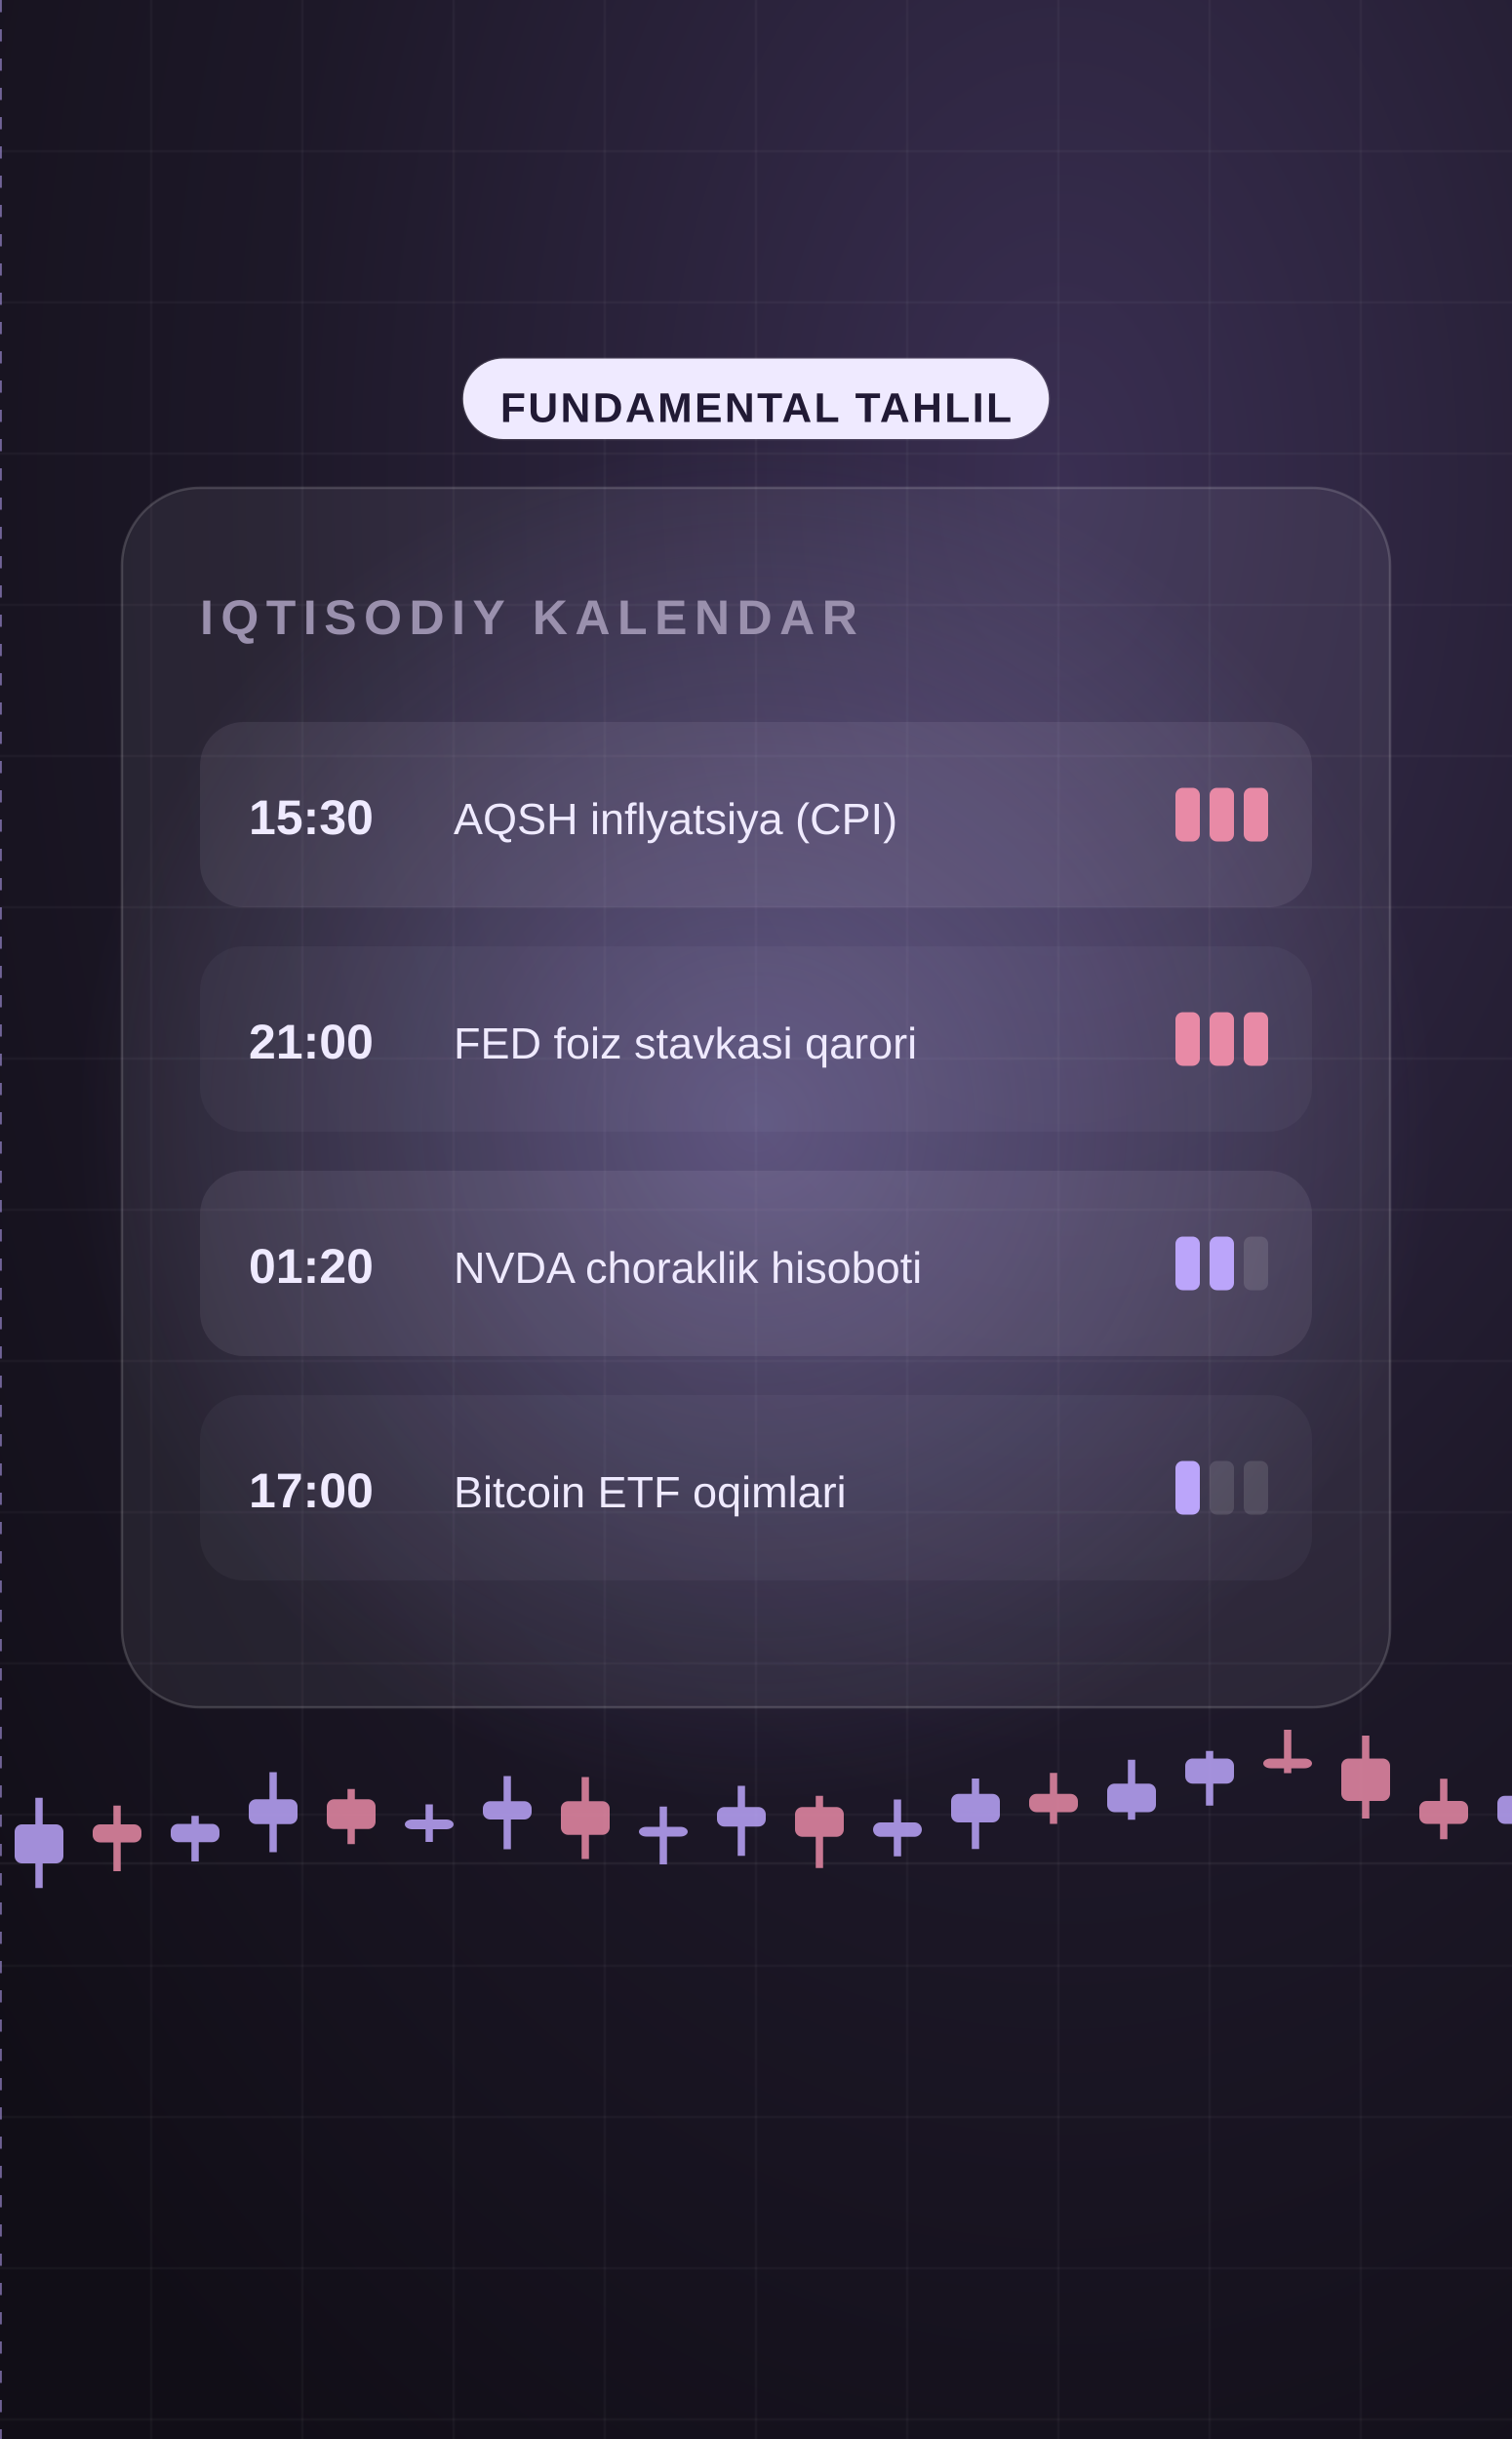
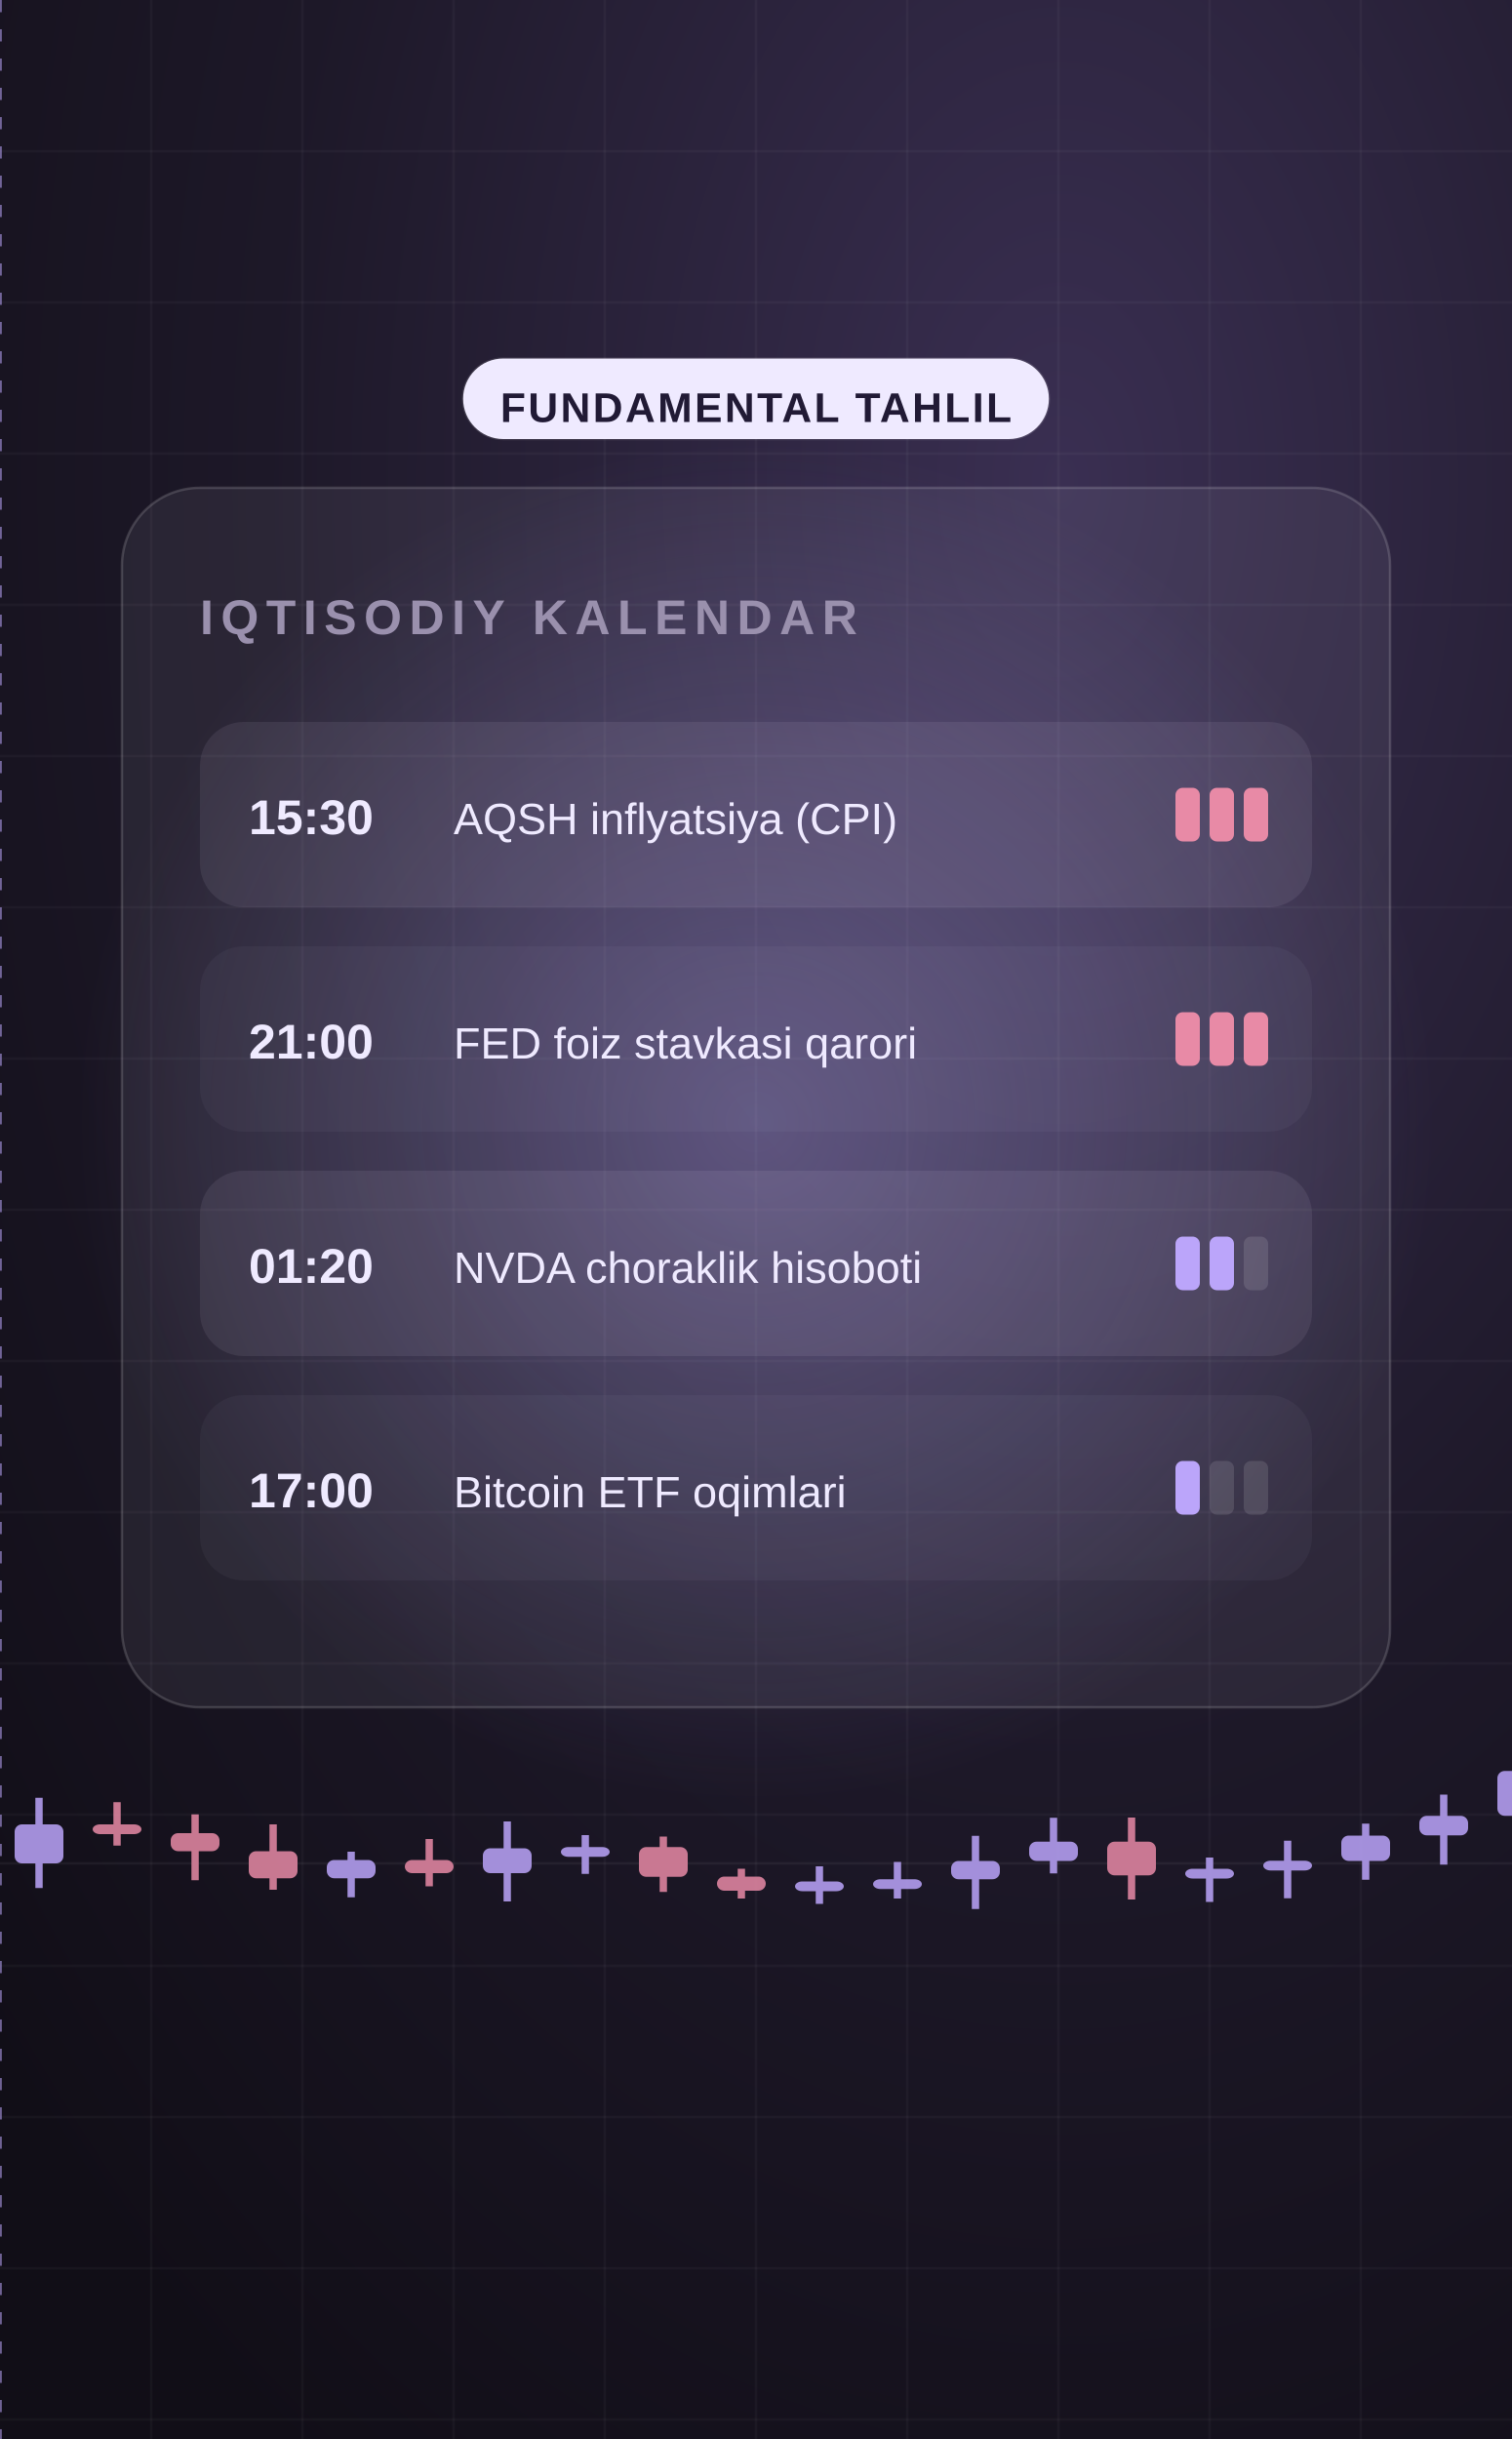
<svg xmlns="http://www.w3.org/2000/svg" width="620" height="1000" viewBox="0 0 620 1000">
  <style>
text{font-family:Arial,Helvetica,"Liberation Sans",sans-serif}
@keyframes grow{from{transform:scaleY(.05);opacity:0}to{transform:none;opacity:1}}
@keyframes live{0%,100%{transform:none}50%{transform:scaleY(1.4)}}
@keyframes flo{0%,100%{transform:translateY(0)}50%{transform:translateY(-6px)}}
@keyframes br{0%,100%{opacity:.7;transform:scale(1)}50%{opacity:1;transform:scale(1.1)}}
@keyframes march{to{stroke-dashoffset:-60}}
@keyframes draw{0%{stroke-dashoffset:1;opacity:1}38%{stroke-dashoffset:0}86%{stroke-dashoffset:0;opacity:1}96%{opacity:0}100%{stroke-dashoffset:1;opacity:0}}
@keyframes bob{0%,100%{transform:none}50%{transform:scaleY(.72)}}
@keyframes dp{0%,100%{transform:scale(1)}50%{transform:scale(1.18)}}
@keyframes hl{0%,100%{opacity:.35}50%{opacity:1}}
@keyframes rin{from{opacity:0;transform:translateX(-18px)}to{opacity:1;transform:none}}
@keyframes bobx{0%,100%{transform:none}50%{transform:scaleX(.78)}}
.row{animation:rin .8s cubic-bezier(.2,.8,.2,1) both}
.barx{transform-box:fill-box;animation:bobx 2.6s ease-in-out infinite}
.cd,.bar,.dot,.glow{transform-box:fill-box}
- @keyframes tick{0%,100%{transform:scaleY(1)}35%{transform:scaleY(var(--a,.7))}70%{transform:scaleY(var(--b,1.12))}}
- .cd{transform-origin:50% 55%;animation:grow .7s cubic-bezier(.2,.8,.2,1) both,tick 2s ease-in-out infinite}
+ @keyframes form{0%{transform:scaleY(0);opacity:0}2%{opacity:1}9%{transform:scaleY(1);opacity:1}88%{transform:scaleY(1);opacity:1}96%,100%{transform:scaleY(1);opacity:0}}
+ .cd{animation:form 9s cubic-bezier(.25,.8,.25,1) infinite both}
@keyframes stream{to{transform:translateX(-640px)}}
.stream{animation:stream 8s linear infinite}
- .cd.live{transform-origin:50% 50%;animation:grow .7s cubic-bezier(.2,.8,.2,1) both,live .9s ease-in-out infinite}
@keyframes scan{from{transform:translateX(-90px)}to{transform:translateX(710px)}}
.scan{animation:scan 6.5s cubic-bezier(.45,0,.55,1) infinite}
.chip{animation:flo 4.5s ease-in-out infinite}
.glow{transform-origin:50% 50%;animation:br 6s ease-in-out infinite}
.dash{animation:march 3.2s linear infinite}
.draw{stroke-dasharray:1;stroke-dashoffset:1;animation:draw 8s cubic-bezier(.4,0,.2,1) .3s infinite}
.bar{transform-origin:50% 100%;animation:bob 2.4s ease-in-out infinite}
.dot{transform-origin:50% 50%;animation:dp 2.2s ease-in-out infinite}
.hl{animation:hl 2.2s ease-in-out infinite}
@media (prefers-reduced-motion:reduce){*{animation:none!important}.draw{stroke-dasharray:none;stroke-dashoffset:0}.scan,.mdot{display:none}}
</style>
  <defs>
    <radialGradient id="bg" cx="70%" cy="20%" r="95%">
      <stop offset="0" stop-color="#3a2f52" />
      <stop offset=".55" stop-color="#1d1828" />
      <stop offset="1" stop-color="#110e17" />
    </radialGradient>
    <radialGradient id="glow" cx="50%" cy="50%" r="50%">
      <stop offset="0" stop-color="#a697eb" stop-opacity=".35" />
      <stop offset="1" stop-color="#a697eb" stop-opacity="0" />
    </radialGradient>
    <linearGradient id="scanG" x1="0" y1="0" x2="1" y2="0">
      <stop offset="0" stop-color="#bba5fa" stop-opacity="0" />
      <stop offset="1" stop-color="#bba5fa" stop-opacity=".2" />
    </linearGradient>
    <linearGradient id="fadeUp" x1="0" y1="0" x2="0" y2="1">
      <stop offset="0" stop-color="#bba5fa" stop-opacity=".35" />
      <stop offset="1" stop-color="#bba5fa" stop-opacity="0" />
    </linearGradient>
  </defs>
  <rect width="620" height="1000" fill="url(#bg)" />
  <line x1="62" y1="0" x2="62" y2="1000" stroke="#fff" stroke-opacity=".035" />
  <line x1="124" y1="0" x2="124" y2="1000" stroke="#fff" stroke-opacity=".035" />
  <line x1="186" y1="0" x2="186" y2="1000" stroke="#fff" stroke-opacity=".035" />
  <line x1="248" y1="0" x2="248" y2="1000" stroke="#fff" stroke-opacity=".035" />
  <line x1="310" y1="0" x2="310" y2="1000" stroke="#fff" stroke-opacity=".035" />
  <line x1="372" y1="0" x2="372" y2="1000" stroke="#fff" stroke-opacity=".035" />
  <line x1="434" y1="0" x2="434" y2="1000" stroke="#fff" stroke-opacity=".035" />
  <line x1="496" y1="0" x2="496" y2="1000" stroke="#fff" stroke-opacity=".035" />
  <line x1="558" y1="0" x2="558" y2="1000" stroke="#fff" stroke-opacity=".035" />
  <line x1="0" y1="62" x2="620" y2="62" stroke="#fff" stroke-opacity=".035" />
  <line x1="0" y1="124" x2="620" y2="124" stroke="#fff" stroke-opacity=".035" />
  <line x1="0" y1="186" x2="620" y2="186" stroke="#fff" stroke-opacity=".035" />
  <line x1="0" y1="248" x2="620" y2="248" stroke="#fff" stroke-opacity=".035" />
  <line x1="0" y1="310" x2="620" y2="310" stroke="#fff" stroke-opacity=".035" />
  <line x1="0" y1="372" x2="620" y2="372" stroke="#fff" stroke-opacity=".035" />
  <line x1="0" y1="434" x2="620" y2="434" stroke="#fff" stroke-opacity=".035" />
  <line x1="0" y1="496" x2="620" y2="496" stroke="#fff" stroke-opacity=".035" />
  <line x1="0" y1="558" x2="620" y2="558" stroke="#fff" stroke-opacity=".035" />
  <line x1="0" y1="620" x2="620" y2="620" stroke="#fff" stroke-opacity=".035" />
  <line x1="0" y1="682" x2="620" y2="682" stroke="#fff" stroke-opacity=".035" />
  <line x1="0" y1="744" x2="620" y2="744" stroke="#fff" stroke-opacity=".035" />
  <line x1="0" y1="806" x2="620" y2="806" stroke="#fff" stroke-opacity=".035" />
  <line x1="0" y1="868" x2="620" y2="868" stroke="#fff" stroke-opacity=".035" />
  <line x1="0" y1="930" x2="620" y2="930" stroke="#fff" stroke-opacity=".035" />
  <line x1="0" y1="992" x2="620" y2="992" stroke="#fff" stroke-opacity=".035" />
  <circle class="glow" cx="310" cy="460" r="280" fill="url(#glow)" />
  <g transform="translate(50 200)">
    <rect width="520" height="500" rx="32" fill="#efeaff" fill-opacity=".07" stroke="#fff" stroke-opacity=".16" />
    <text x="32" y="60" font-size="20" font-weight="700" fill="#9a90ad" letter-spacing="3">IQTISODIY KALENDAR</text>
    <g transform="translate(32 96)">
      <g class="row" style="animation-delay:200ms">
        <rect width="456" height="76" rx="18" fill="#efeaff" fill-opacity="0.08" />
        <text x="20" y="46" font-size="20" font-weight="800" fill="#efeaff">15:30</text>
        <text x="104" y="46" font-size="18" fill="#efeaff">AQSH inflyatsiya (CPI)</text>
        <g transform="translate(400 27)">
          <rect class="hl" style="animation-delay:-0s" x="0" y="0" width="10" height="22" rx="3" fill="#e88aa6" fill-opacity="1" />
          <rect class="hl" style="animation-delay:-0.3s" x="14" y="0" width="10" height="22" rx="3" fill="#e88aa6" fill-opacity="1" />
          <rect class="hl" style="animation-delay:-0.6s" x="28" y="0" width="10" height="22" rx="3" fill="#e88aa6" fill-opacity="1" />
        </g>
      </g>
    </g>
    <g transform="translate(32 188)">
      <g class="row" style="animation-delay:340ms">
        <rect width="456" height="76" rx="18" fill="#efeaff" fill-opacity="0.04" />
        <text x="20" y="46" font-size="20" font-weight="800" fill="#efeaff">21:00</text>
        <text x="104" y="46" font-size="18" fill="#efeaff">FED foiz stavkasi qarori</text>
        <g transform="translate(400 27)">
          <rect class="hl" style="animation-delay:-0s" x="0" y="0" width="10" height="22" rx="3" fill="#e88aa6" fill-opacity="1" />
          <rect class="hl" style="animation-delay:-0.3s" x="14" y="0" width="10" height="22" rx="3" fill="#e88aa6" fill-opacity="1" />
          <rect class="hl" style="animation-delay:-0.6s" x="28" y="0" width="10" height="22" rx="3" fill="#e88aa6" fill-opacity="1" />
        </g>
      </g>
    </g>
    <g transform="translate(32 280)">
      <g class="row" style="animation-delay:480ms">
        <rect width="456" height="76" rx="18" fill="#efeaff" fill-opacity="0.08" />
        <text x="20" y="46" font-size="20" font-weight="800" fill="#efeaff">01:20</text>
        <text x="104" y="46" font-size="18" fill="#efeaff">NVDA choraklik hisoboti</text>
        <g transform="translate(400 27)">
          <rect class="hl" style="animation-delay:-0s" x="0" y="0" width="10" height="22" rx="3" fill="#bba5fa" fill-opacity="1" />
          <rect class="hl" style="animation-delay:-0.3s" x="14" y="0" width="10" height="22" rx="3" fill="#bba5fa" fill-opacity="1" />
          <rect class="" style="animation-delay:-0.6s" x="28" y="0" width="10" height="22" rx="3" fill="#fff" fill-opacity="0.12" />
        </g>
      </g>
    </g>
    <g transform="translate(32 372)">
      <g class="row" style="animation-delay:620ms">
        <rect width="456" height="76" rx="18" fill="#efeaff" fill-opacity="0.04" />
        <text x="20" y="46" font-size="20" font-weight="800" fill="#efeaff">17:00</text>
        <text x="104" y="46" font-size="18" fill="#efeaff">Bitcoin ETF oqimlari</text>
        <g transform="translate(400 27)">
          <rect class="hl" style="animation-delay:-0s" x="0" y="0" width="10" height="22" rx="3" fill="#bba5fa" fill-opacity="1" />
          <rect class="" style="animation-delay:-0.3s" x="14" y="0" width="10" height="22" rx="3" fill="#fff" fill-opacity="0.12" />
          <rect class="" style="animation-delay:-0.6s" x="28" y="0" width="10" height="22" rx="3" fill="#fff" fill-opacity="0.12" />
        </g>
      </g>
    </g>
  </g>
  <g class="chip" style="animation-delay:-0s">
    <rect x="189.9" y="147" width="240.2" height="33" rx="16.5" fill="#efeaff" stroke="#fff" stroke-opacity=".12" />
    <text x="310" y="173" text-anchor="middle" font-size="17" font-weight="700" fill="#211a35" letter-spacing="1">FUNDAMENTAL TAHLIL</text>
  </g>
  <g transform="translate(0 709)" opacity=".85">
    <line x1="0" x2="1240" y1="55" y2="55" stroke="#fff" stroke-opacity=".06" />
    <g class="stream">
-       <g class="cd" style="--a:0.48;--b:1.35;animation-duration:.7s,0.62s;animation-delay:300ms,0ms">
+       <g>
        <line x1="16" x2="16" y1="28.1" y2="65.1" stroke="#bba5fa" stroke-width="3" />
        <rect x="6" y="39.0" width="20" height="16.0" rx="3" fill="#bba5fa" />
      </g>
-       <g class="cd" style="--a:0.54;--b:1.40;animation-duration:.7s,0.60s;animation-delay:330ms,173ms">
-         <line x1="48" x2="48" y1="31.3" y2="58.2" stroke="#e88aa6" stroke-width="3" />
-         <rect x="38" y="39.0" width="20" height="7.4" rx="3" fill="#e88aa6" />
-       </g>
-       <g class="cd" style="--a:0.49;--b:1.34;animation-duration:.7s,0.65s;animation-delay:360ms,346ms">
-         <line x1="80" x2="80" y1="35.5" y2="54.2" stroke="#bba5fa" stroke-width="3" />
-         <rect x="70" y="38.8" width="20" height="7.5" rx="3" fill="#bba5fa" />
-       </g>
-       <g class="cd" style="--a:0.45;--b:1.25;animation-duration:.7s,0.95s;animation-delay:390ms,519ms">
-         <line x1="112" x2="112" y1="17.6" y2="50.4" stroke="#bba5fa" stroke-width="3" />
-         <rect x="102" y="28.7" width="20" height="10.2" rx="3" fill="#bba5fa" />
-       </g>
-       <g class="cd" style="--a:0.50;--b:1.21;animation-duration:.7s,0.51s;animation-delay:420ms,692ms">
-         <line x1="144" x2="144" y1="24.5" y2="47.1" stroke="#e88aa6" stroke-width="3" />
-         <rect x="134" y="28.7" width="20" height="12.2" rx="3" fill="#e88aa6" />
-       </g>
-       <g class="cd" style="--a:0.44;--b:1.30;animation-duration:.7s,0.74s;animation-delay:450ms,65ms">
-         <line x1="176" x2="176" y1="30.8" y2="46.2" stroke="#bba5fa" stroke-width="3" />
-         <rect x="166" y="37.0" width="20" height="4.0" rx="3" fill="#bba5fa" />
-       </g>
-       <g class="cd" style="--a:0.39;--b:1.37;animation-duration:.7s,0.63s;animation-delay:480ms,238ms">
-         <line x1="208" x2="208" y1="19.2" y2="49.2" stroke="#bba5fa" stroke-width="3" />
-         <rect x="198" y="29.5" width="20" height="7.5" rx="3" fill="#bba5fa" />
-       </g>
-       <g class="cd" style="--a:0.43;--b:1.24;animation-duration:.7s,0.98s;animation-delay:510ms,411ms">
-         <line x1="240" x2="240" y1="19.6" y2="53.2" stroke="#e88aa6" stroke-width="3" />
-         <rect x="230" y="29.5" width="20" height="13.8" rx="3" fill="#e88aa6" />
-       </g>
-       <g class="cd" style="--a:0.37;--b:1.25;animation-duration:.7s,0.78s;animation-delay:540ms,584ms">
-         <line x1="272" x2="272" y1="31.7" y2="55.4" stroke="#bba5fa" stroke-width="3" />
-         <rect x="262" y="40.0" width="20" height="4.0" rx="3" fill="#bba5fa" />
-       </g>
-       <g class="cd" style="--a:0.30;--b:1.22;animation-duration:.7s,0.86s;animation-delay:570ms,757ms">
-         <line x1="304" x2="304" y1="23.2" y2="51.9" stroke="#bba5fa" stroke-width="3" />
-         <rect x="294" y="31.9" width="20" height="8.0" rx="3" fill="#bba5fa" />
-       </g>
-       <g class="cd" style="--a:0.34;--b:1.25;animation-duration:.7s,0.79s;animation-delay:600ms,130ms">
-         <line x1="336" x2="336" y1="27.3" y2="56.9" stroke="#e88aa6" stroke-width="3" />
-         <rect x="326" y="31.9" width="20" height="12.2" rx="3" fill="#e88aa6" />
-       </g>
-       <g class="cd" style="--a:0.57;--b:1.42;animation-duration:.7s,0.78s;animation-delay:630ms,303ms">
-         <line x1="368" x2="368" y1="28.8" y2="52.1" stroke="#bba5fa" stroke-width="3" />
-         <rect x="358" y="38.2" width="20" height="5.9" rx="3" fill="#bba5fa" />
-       </g>
-       <g class="cd" style="--a:0.50;--b:1.31;animation-duration:.7s,1.03s;animation-delay:660ms,476ms">
-         <line x1="400" x2="400" y1="20.2" y2="49.1" stroke="#bba5fa" stroke-width="3" />
-         <rect x="390" y="26.5" width="20" height="11.7" rx="3" fill="#bba5fa" />
-       </g>
-       <g class="cd" style="--a:0.52;--b:1.25;animation-duration:.7s,0.55s;animation-delay:690ms,649ms">
-         <line x1="432" x2="432" y1="17.9" y2="38.8" stroke="#e88aa6" stroke-width="3" />
-         <rect x="422" y="26.5" width="20" height="7.5" rx="3" fill="#e88aa6" />
-       </g>
-       <g class="cd" style="--a:0.44;--b:1.32;animation-duration:.7s,0.72s;animation-delay:720ms,22ms">
-         <line x1="464" x2="464" y1="12.5" y2="37.1" stroke="#bba5fa" stroke-width="3" />
-         <rect x="454" y="22.3" width="20" height="11.7" rx="3" fill="#bba5fa" />
-       </g>
-       <g class="cd" style="--a:0.36;--b:1.37;animation-duration:.7s,0.56s;animation-delay:750ms,195ms">
-         <line x1="496" x2="496" y1="8.9" y2="31.3" stroke="#bba5fa" stroke-width="3" />
-         <rect x="486" y="12.0" width="20" height="10.3" rx="3" fill="#bba5fa" />
-       </g>
-       <g class="cd" style="--a:0.38;--b:1.22;animation-duration:.7s,0.86s;animation-delay:780ms,368ms">
-         <line x1="528" x2="528" y1="0.2" y2="18.0" stroke="#e88aa6" stroke-width="3" />
-         <rect x="518" y="12.0" width="20" height="4.0" rx="3" fill="#e88aa6" />
-       </g>
-       <g class="cd" style="--a:0.59;--b:1.20;animation-duration:.7s,0.62s;animation-delay:810ms,541ms">
-         <line x1="560" x2="560" y1="2.6" y2="36.6" stroke="#e88aa6" stroke-width="3" />
-         <rect x="550" y="12.0" width="20" height="17.4" rx="3" fill="#e88aa6" />
-       </g>
-       <g class="cd" style="--a:0.50;--b:1.41;animation-duration:.7s,0.64s;animation-delay:840ms,714ms">
-         <line x1="592" x2="592" y1="20.3" y2="45.1" stroke="#e88aa6" stroke-width="3" />
-         <rect x="582" y="29.4" width="20" height="9.4" rx="3" fill="#e88aa6" />
-       </g>
-       <g class="cd" style="--a:0.51;--b:1.42;animation-duration:.7s,0.52s;animation-delay:870ms,87ms">
-         <line x1="624" x2="624" y1="23.2" y2="45.1" stroke="#bba5fa" stroke-width="3" />
-         <rect x="614" y="27.3" width="20" height="11.5" rx="3" fill="#bba5fa" />
+       <g>
+         <line x1="48" x2="48" y1="29.9" y2="47.7" stroke="#e88aa6" stroke-width="3" />
+         <rect x="38" y="39.0" width="20" height="4.0" rx="3" fill="#e88aa6" />
+       </g>
+       <g>
+         <line x1="80" x2="80" y1="34.9" y2="61.9" stroke="#e88aa6" stroke-width="3" />
+         <rect x="70" y="42.6" width="20" height="7.4" rx="3" fill="#e88aa6" />
+       </g>
+       <g>
+         <line x1="112" x2="112" y1="39.0" y2="65.8" stroke="#e88aa6" stroke-width="3" />
+         <rect x="102" y="50.0" width="20" height="11.1" rx="3" fill="#e88aa6" />
+       </g>
+       <g>
+         <line x1="144" x2="144" y1="50.2" y2="68.9" stroke="#bba5fa" stroke-width="3" />
+         <rect x="134" y="53.6" width="20" height="7.5" rx="3" fill="#bba5fa" />
+       </g>
+       <g>
+         <line x1="176" x2="176" y1="45.0" y2="64.4" stroke="#e88aa6" stroke-width="3" />
+         <rect x="166" y="53.6" width="20" height="5.4" rx="3" fill="#e88aa6" />
+       </g>
+       <g>
+         <line x1="208" x2="208" y1="37.8" y2="70.6" stroke="#bba5fa" stroke-width="3" />
+         <rect x="198" y="48.8" width="20" height="10.2" rx="3" fill="#bba5fa" />
+       </g>
+       <g>
+         <line x1="240" x2="240" y1="43.4" y2="59.3" stroke="#bba5fa" stroke-width="3" />
+         <rect x="230" y="48.3" width="20" height="4.0" rx="3" fill="#bba5fa" />
+       </g>
+       <g>
+         <line x1="272" x2="272" y1="44.0" y2="66.7" stroke="#e88aa6" stroke-width="3" />
+         <rect x="262" y="48.3" width="20" height="12.2" rx="3" fill="#e88aa6" />
+       </g>
+       <g>
+         <line x1="304" x2="304" y1="57.2" y2="69.4" stroke="#e88aa6" stroke-width="3" />
+         <rect x="294" y="60.4" width="20" height="5.8" rx="3" fill="#e88aa6" />
+       </g>
+       <g>
+         <line x1="336" x2="336" y1="56.2" y2="71.6" stroke="#bba5fa" stroke-width="3" />
+         <rect x="326" y="62.4" width="20" height="4.0" rx="3" fill="#bba5fa" />
+       </g>
+       <g>
+         <line x1="368" x2="368" y1="54.4" y2="69.4" stroke="#bba5fa" stroke-width="3" />
+         <rect x="358" y="61.5" width="20" height="4.0" rx="3" fill="#bba5fa" />
+       </g>
+       <g>
+         <line x1="400" x2="400" y1="43.7" y2="73.7" stroke="#bba5fa" stroke-width="3" />
+         <rect x="390" y="54.0" width="20" height="7.5" rx="3" fill="#bba5fa" />
+       </g>
+       <g>
+         <line x1="432" x2="432" y1="36.3" y2="59.1" stroke="#bba5fa" stroke-width="3" />
+         <rect x="422" y="46.1" width="20" height="7.9" rx="3" fill="#bba5fa" />
+       </g>
+       <g>
+         <line x1="464" x2="464" y1="36.2" y2="69.8" stroke="#e88aa6" stroke-width="3" />
+         <rect x="454" y="46.1" width="20" height="13.8" rx="3" fill="#e88aa6" />
+       </g>
+       <g>
+         <line x1="496" x2="496" y1="52.6" y2="70.8" stroke="#bba5fa" stroke-width="3" />
+         <rect x="486" y="57.2" width="20" height="4.0" rx="3" fill="#bba5fa" />
+       </g>
+       <g>
+         <line x1="528" x2="528" y1="45.7" y2="69.3" stroke="#bba5fa" stroke-width="3" />
+         <rect x="518" y="53.9" width="20" height="4.0" rx="3" fill="#bba5fa" />
+       </g>
+       <g>
+         <line x1="560" x2="560" y1="38.7" y2="61.7" stroke="#bba5fa" stroke-width="3" />
+         <rect x="550" y="43.6" width="20" height="10.4" rx="3" fill="#bba5fa" />
+       </g>
+       <g>
+         <line x1="592" x2="592" y1="26.8" y2="55.5" stroke="#bba5fa" stroke-width="3" />
+         <rect x="582" y="35.5" width="20" height="8.0" rx="3" fill="#bba5fa" />
+       </g>
+       <g>
+         <line x1="624" x2="624" y1="13.1" y2="44.4" stroke="#bba5fa" stroke-width="3" />
+         <rect x="614" y="17.1" width="20" height="18.4" rx="3" fill="#bba5fa" />
      </g>
      <g transform="translate(640 0)">
-         <g class="cd" style="--a:0.48;--b:1.35;animation-duration:.7s,0.62s;animation-delay:300ms,0ms">
+         <g>
          <line x1="16" x2="16" y1="28.1" y2="65.1" stroke="#bba5fa" stroke-width="3" />
          <rect x="6" y="39.0" width="20" height="16.0" rx="3" fill="#bba5fa" />
        </g>
-         <g class="cd" style="--a:0.54;--b:1.40;animation-duration:.7s,0.60s;animation-delay:330ms,173ms">
-           <line x1="48" x2="48" y1="31.3" y2="58.2" stroke="#e88aa6" stroke-width="3" />
-           <rect x="38" y="39.0" width="20" height="7.4" rx="3" fill="#e88aa6" />
-         </g>
-         <g class="cd" style="--a:0.49;--b:1.34;animation-duration:.7s,0.65s;animation-delay:360ms,346ms">
-           <line x1="80" x2="80" y1="35.5" y2="54.2" stroke="#bba5fa" stroke-width="3" />
-           <rect x="70" y="38.8" width="20" height="7.5" rx="3" fill="#bba5fa" />
-         </g>
-         <g class="cd" style="--a:0.45;--b:1.25;animation-duration:.7s,0.95s;animation-delay:390ms,519ms">
-           <line x1="112" x2="112" y1="17.6" y2="50.4" stroke="#bba5fa" stroke-width="3" />
-           <rect x="102" y="28.7" width="20" height="10.2" rx="3" fill="#bba5fa" />
-         </g>
-         <g class="cd" style="--a:0.50;--b:1.21;animation-duration:.7s,0.51s;animation-delay:420ms,692ms">
-           <line x1="144" x2="144" y1="24.5" y2="47.1" stroke="#e88aa6" stroke-width="3" />
-           <rect x="134" y="28.7" width="20" height="12.2" rx="3" fill="#e88aa6" />
-         </g>
-         <g class="cd" style="--a:0.44;--b:1.30;animation-duration:.7s,0.74s;animation-delay:450ms,65ms">
-           <line x1="176" x2="176" y1="30.8" y2="46.2" stroke="#bba5fa" stroke-width="3" />
-           <rect x="166" y="37.0" width="20" height="4.0" rx="3" fill="#bba5fa" />
-         </g>
-         <g class="cd" style="--a:0.39;--b:1.37;animation-duration:.7s,0.63s;animation-delay:480ms,238ms">
-           <line x1="208" x2="208" y1="19.2" y2="49.2" stroke="#bba5fa" stroke-width="3" />
-           <rect x="198" y="29.5" width="20" height="7.5" rx="3" fill="#bba5fa" />
-         </g>
-         <g class="cd" style="--a:0.43;--b:1.24;animation-duration:.7s,0.98s;animation-delay:510ms,411ms">
-           <line x1="240" x2="240" y1="19.6" y2="53.2" stroke="#e88aa6" stroke-width="3" />
-           <rect x="230" y="29.5" width="20" height="13.8" rx="3" fill="#e88aa6" />
-         </g>
-         <g class="cd" style="--a:0.37;--b:1.25;animation-duration:.7s,0.78s;animation-delay:540ms,584ms">
-           <line x1="272" x2="272" y1="31.7" y2="55.4" stroke="#bba5fa" stroke-width="3" />
-           <rect x="262" y="40.0" width="20" height="4.0" rx="3" fill="#bba5fa" />
-         </g>
-         <g class="cd" style="--a:0.30;--b:1.22;animation-duration:.7s,0.86s;animation-delay:570ms,757ms">
-           <line x1="304" x2="304" y1="23.2" y2="51.9" stroke="#bba5fa" stroke-width="3" />
-           <rect x="294" y="31.9" width="20" height="8.0" rx="3" fill="#bba5fa" />
-         </g>
-         <g class="cd" style="--a:0.34;--b:1.25;animation-duration:.7s,0.79s;animation-delay:600ms,130ms">
-           <line x1="336" x2="336" y1="27.3" y2="56.9" stroke="#e88aa6" stroke-width="3" />
-           <rect x="326" y="31.9" width="20" height="12.2" rx="3" fill="#e88aa6" />
-         </g>
-         <g class="cd" style="--a:0.57;--b:1.42;animation-duration:.7s,0.78s;animation-delay:630ms,303ms">
-           <line x1="368" x2="368" y1="28.8" y2="52.1" stroke="#bba5fa" stroke-width="3" />
-           <rect x="358" y="38.2" width="20" height="5.9" rx="3" fill="#bba5fa" />
-         </g>
-         <g class="cd" style="--a:0.50;--b:1.31;animation-duration:.7s,1.03s;animation-delay:660ms,476ms">
-           <line x1="400" x2="400" y1="20.2" y2="49.1" stroke="#bba5fa" stroke-width="3" />
-           <rect x="390" y="26.5" width="20" height="11.7" rx="3" fill="#bba5fa" />
-         </g>
-         <g class="cd" style="--a:0.52;--b:1.25;animation-duration:.7s,0.55s;animation-delay:690ms,649ms">
-           <line x1="432" x2="432" y1="17.9" y2="38.8" stroke="#e88aa6" stroke-width="3" />
-           <rect x="422" y="26.5" width="20" height="7.5" rx="3" fill="#e88aa6" />
-         </g>
-         <g class="cd" style="--a:0.44;--b:1.32;animation-duration:.7s,0.72s;animation-delay:720ms,22ms">
-           <line x1="464" x2="464" y1="12.5" y2="37.1" stroke="#bba5fa" stroke-width="3" />
-           <rect x="454" y="22.3" width="20" height="11.7" rx="3" fill="#bba5fa" />
-         </g>
-         <g class="cd" style="--a:0.36;--b:1.37;animation-duration:.7s,0.56s;animation-delay:750ms,195ms">
-           <line x1="496" x2="496" y1="8.9" y2="31.3" stroke="#bba5fa" stroke-width="3" />
-           <rect x="486" y="12.0" width="20" height="10.3" rx="3" fill="#bba5fa" />
-         </g>
-         <g class="cd" style="--a:0.38;--b:1.22;animation-duration:.7s,0.86s;animation-delay:780ms,368ms">
-           <line x1="528" x2="528" y1="0.2" y2="18.0" stroke="#e88aa6" stroke-width="3" />
-           <rect x="518" y="12.0" width="20" height="4.0" rx="3" fill="#e88aa6" />
-         </g>
-         <g class="cd" style="--a:0.59;--b:1.20;animation-duration:.7s,0.62s;animation-delay:810ms,541ms">
-           <line x1="560" x2="560" y1="2.6" y2="36.6" stroke="#e88aa6" stroke-width="3" />
-           <rect x="550" y="12.0" width="20" height="17.4" rx="3" fill="#e88aa6" />
-         </g>
-         <g class="cd" style="--a:0.50;--b:1.41;animation-duration:.7s,0.64s;animation-delay:840ms,714ms">
-           <line x1="592" x2="592" y1="20.3" y2="45.1" stroke="#e88aa6" stroke-width="3" />
-           <rect x="582" y="29.4" width="20" height="9.4" rx="3" fill="#e88aa6" />
-         </g>
-         <g class="cd" style="--a:0.51;--b:1.42;animation-duration:.7s,0.52s;animation-delay:870ms,87ms">
-           <line x1="624" x2="624" y1="23.2" y2="45.1" stroke="#bba5fa" stroke-width="3" />
-           <rect x="614" y="27.3" width="20" height="11.5" rx="3" fill="#bba5fa" />
+         <g>
+           <line x1="48" x2="48" y1="29.9" y2="47.7" stroke="#e88aa6" stroke-width="3" />
+           <rect x="38" y="39.0" width="20" height="4.0" rx="3" fill="#e88aa6" />
+         </g>
+         <g>
+           <line x1="80" x2="80" y1="34.9" y2="61.9" stroke="#e88aa6" stroke-width="3" />
+           <rect x="70" y="42.6" width="20" height="7.4" rx="3" fill="#e88aa6" />
+         </g>
+         <g>
+           <line x1="112" x2="112" y1="39.0" y2="65.8" stroke="#e88aa6" stroke-width="3" />
+           <rect x="102" y="50.0" width="20" height="11.1" rx="3" fill="#e88aa6" />
+         </g>
+         <g>
+           <line x1="144" x2="144" y1="50.2" y2="68.9" stroke="#bba5fa" stroke-width="3" />
+           <rect x="134" y="53.6" width="20" height="7.5" rx="3" fill="#bba5fa" />
+         </g>
+         <g>
+           <line x1="176" x2="176" y1="45.0" y2="64.4" stroke="#e88aa6" stroke-width="3" />
+           <rect x="166" y="53.6" width="20" height="5.4" rx="3" fill="#e88aa6" />
+         </g>
+         <g>
+           <line x1="208" x2="208" y1="37.8" y2="70.6" stroke="#bba5fa" stroke-width="3" />
+           <rect x="198" y="48.8" width="20" height="10.2" rx="3" fill="#bba5fa" />
+         </g>
+         <g>
+           <line x1="240" x2="240" y1="43.4" y2="59.3" stroke="#bba5fa" stroke-width="3" />
+           <rect x="230" y="48.3" width="20" height="4.0" rx="3" fill="#bba5fa" />
+         </g>
+         <g>
+           <line x1="272" x2="272" y1="44.0" y2="66.7" stroke="#e88aa6" stroke-width="3" />
+           <rect x="262" y="48.3" width="20" height="12.2" rx="3" fill="#e88aa6" />
+         </g>
+         <g>
+           <line x1="304" x2="304" y1="57.2" y2="69.4" stroke="#e88aa6" stroke-width="3" />
+           <rect x="294" y="60.4" width="20" height="5.8" rx="3" fill="#e88aa6" />
+         </g>
+         <g>
+           <line x1="336" x2="336" y1="56.2" y2="71.6" stroke="#bba5fa" stroke-width="3" />
+           <rect x="326" y="62.4" width="20" height="4.0" rx="3" fill="#bba5fa" />
+         </g>
+         <g>
+           <line x1="368" x2="368" y1="54.4" y2="69.4" stroke="#bba5fa" stroke-width="3" />
+           <rect x="358" y="61.5" width="20" height="4.0" rx="3" fill="#bba5fa" />
+         </g>
+         <g>
+           <line x1="400" x2="400" y1="43.7" y2="73.7" stroke="#bba5fa" stroke-width="3" />
+           <rect x="390" y="54.0" width="20" height="7.5" rx="3" fill="#bba5fa" />
+         </g>
+         <g>
+           <line x1="432" x2="432" y1="36.3" y2="59.1" stroke="#bba5fa" stroke-width="3" />
+           <rect x="422" y="46.1" width="20" height="7.9" rx="3" fill="#bba5fa" />
+         </g>
+         <g>
+           <line x1="464" x2="464" y1="36.2" y2="69.8" stroke="#e88aa6" stroke-width="3" />
+           <rect x="454" y="46.1" width="20" height="13.8" rx="3" fill="#e88aa6" />
+         </g>
+         <g>
+           <line x1="496" x2="496" y1="52.6" y2="70.8" stroke="#bba5fa" stroke-width="3" />
+           <rect x="486" y="57.2" width="20" height="4.0" rx="3" fill="#bba5fa" />
+         </g>
+         <g>
+           <line x1="528" x2="528" y1="45.7" y2="69.3" stroke="#bba5fa" stroke-width="3" />
+           <rect x="518" y="53.9" width="20" height="4.0" rx="3" fill="#bba5fa" />
+         </g>
+         <g>
+           <line x1="560" x2="560" y1="38.7" y2="61.7" stroke="#bba5fa" stroke-width="3" />
+           <rect x="550" y="43.6" width="20" height="10.4" rx="3" fill="#bba5fa" />
+         </g>
+         <g>
+           <line x1="592" x2="592" y1="26.8" y2="55.5" stroke="#bba5fa" stroke-width="3" />
+           <rect x="582" y="35.5" width="20" height="8.0" rx="3" fill="#bba5fa" />
+         </g>
+         <g>
+           <line x1="624" x2="624" y1="13.1" y2="44.4" stroke="#bba5fa" stroke-width="3" />
+           <rect x="614" y="17.1" width="20" height="18.4" rx="3" fill="#bba5fa" />
        </g>
      </g>
    </g>
  </g>
  <g class="scan">
    <rect x="-70" y="0" width="70" height="1000" fill="url(#scanG)" />
    <line x1="0" y1="0" x2="0" y2="1000" stroke="#bba5fa" stroke-opacity=".55" stroke-width="1.5" stroke-dasharray="5 7" />
  </g>
</svg>
